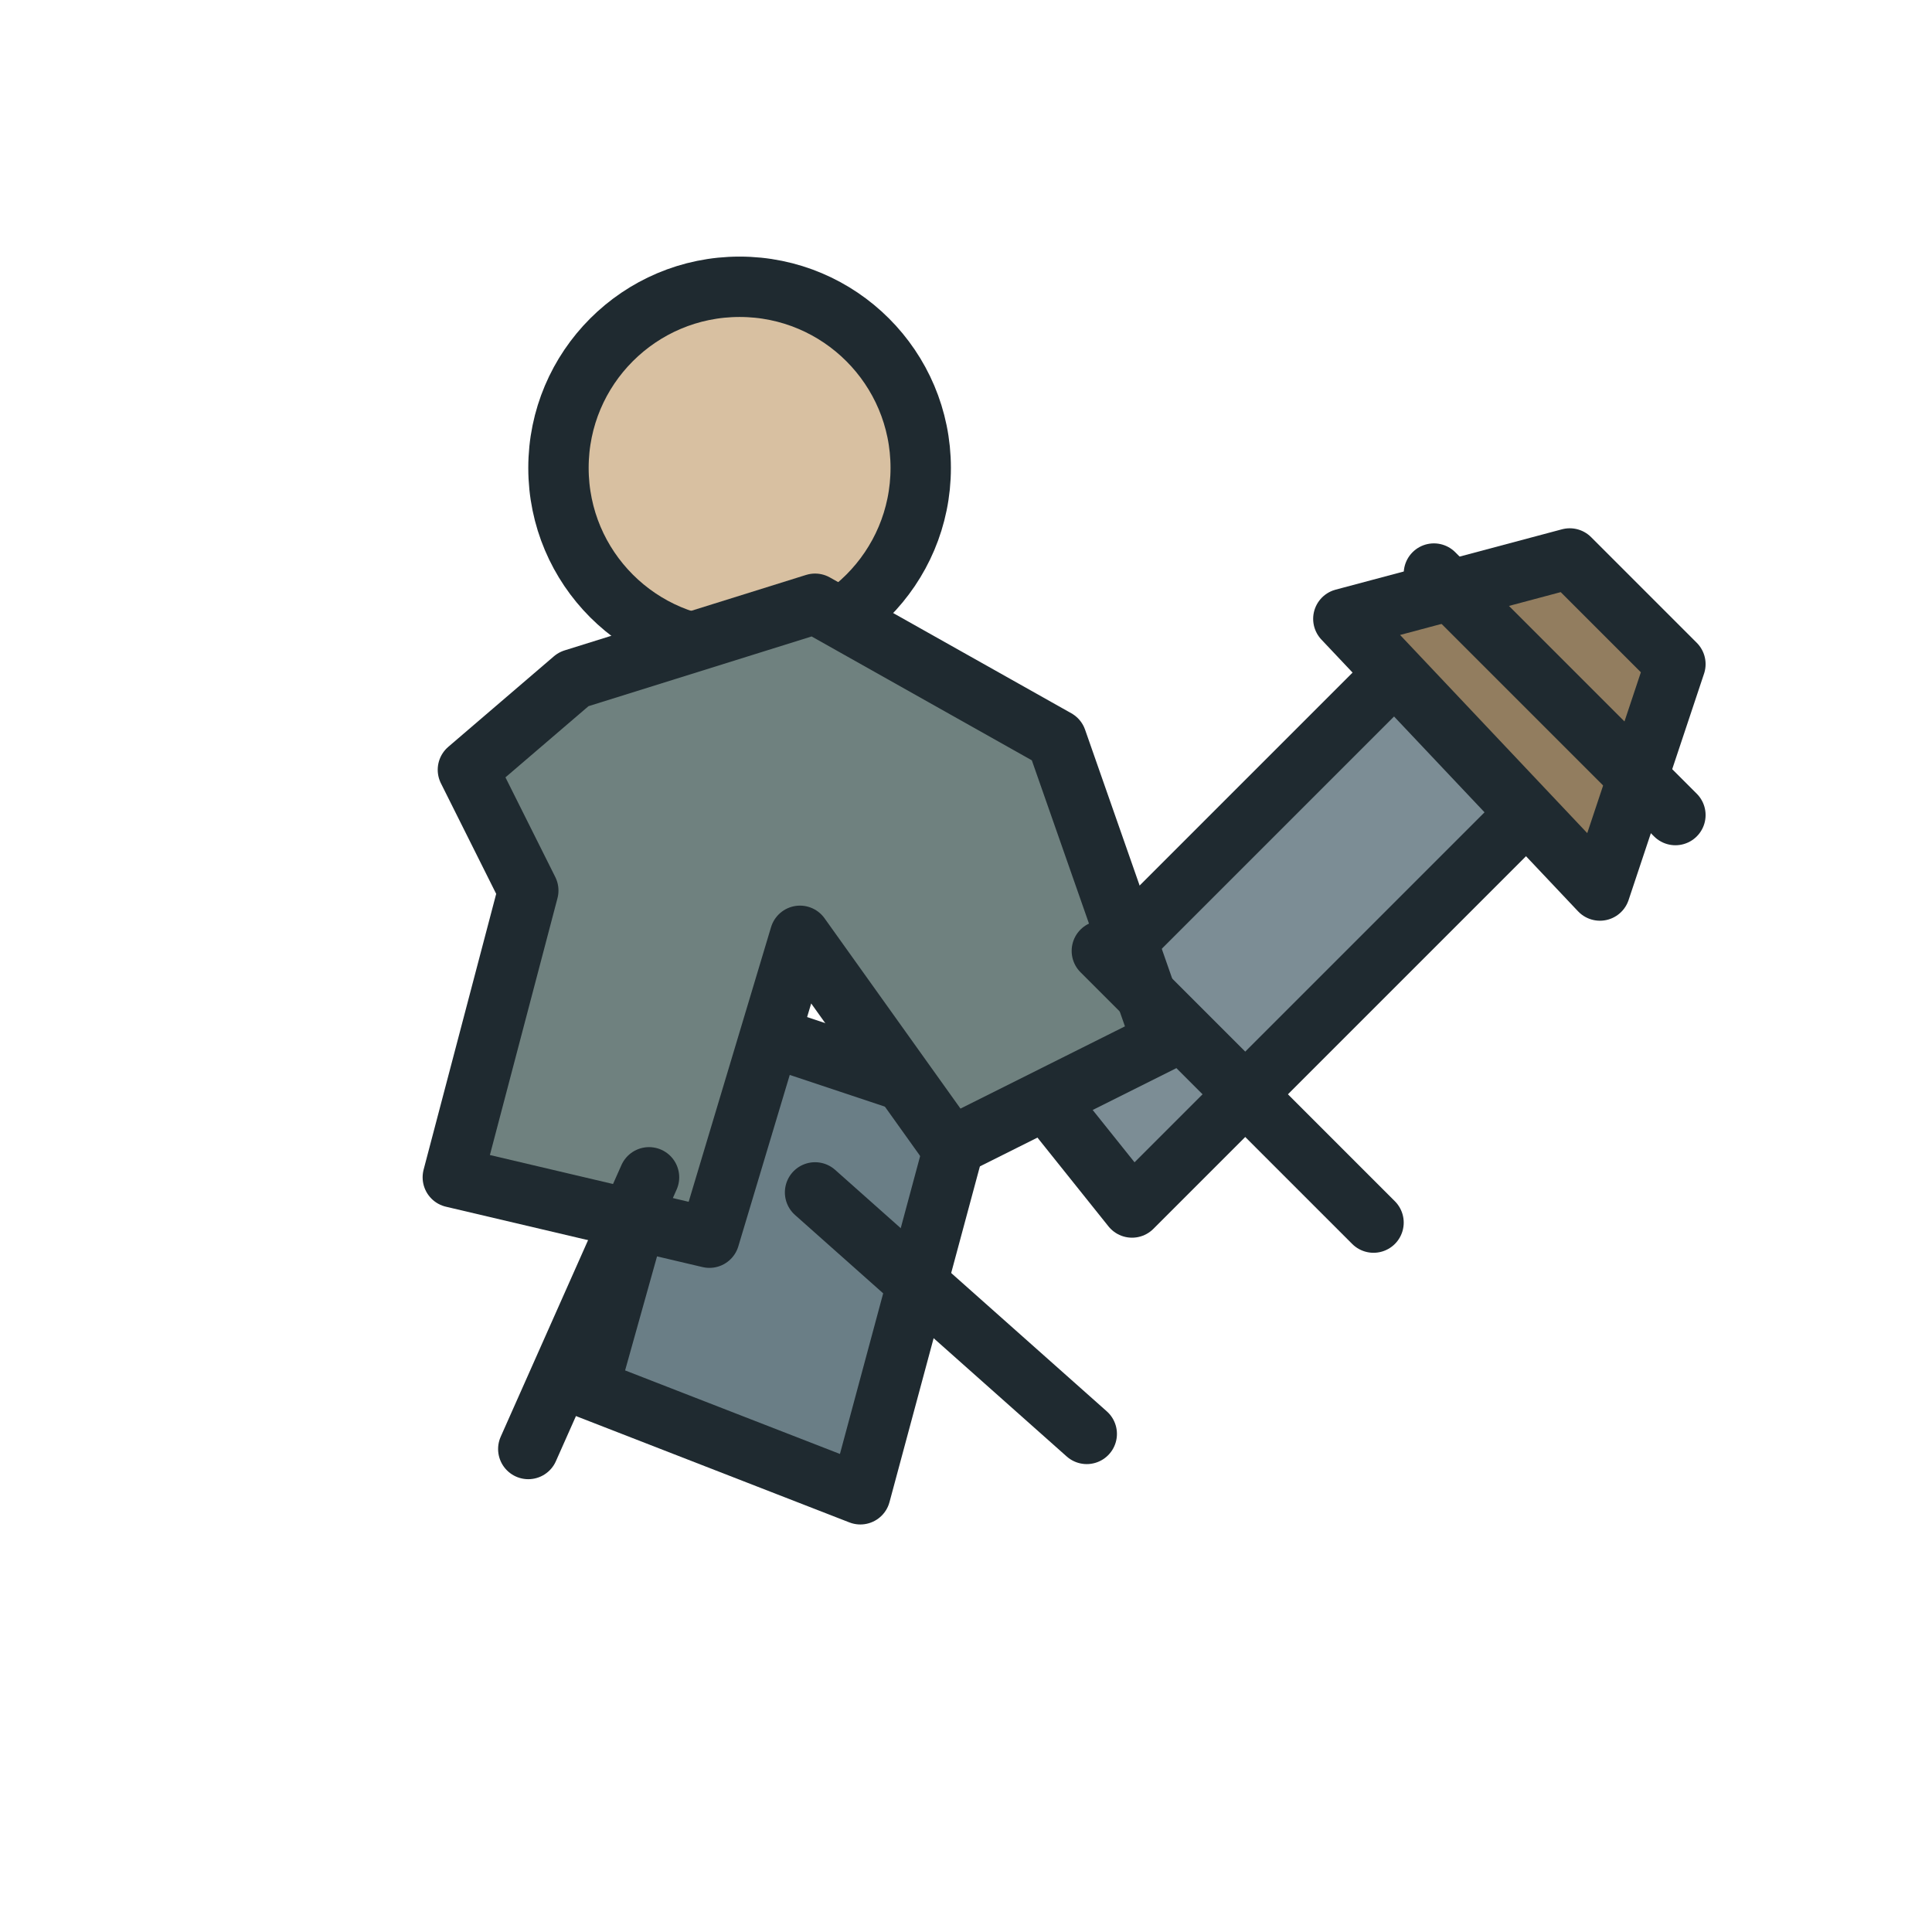
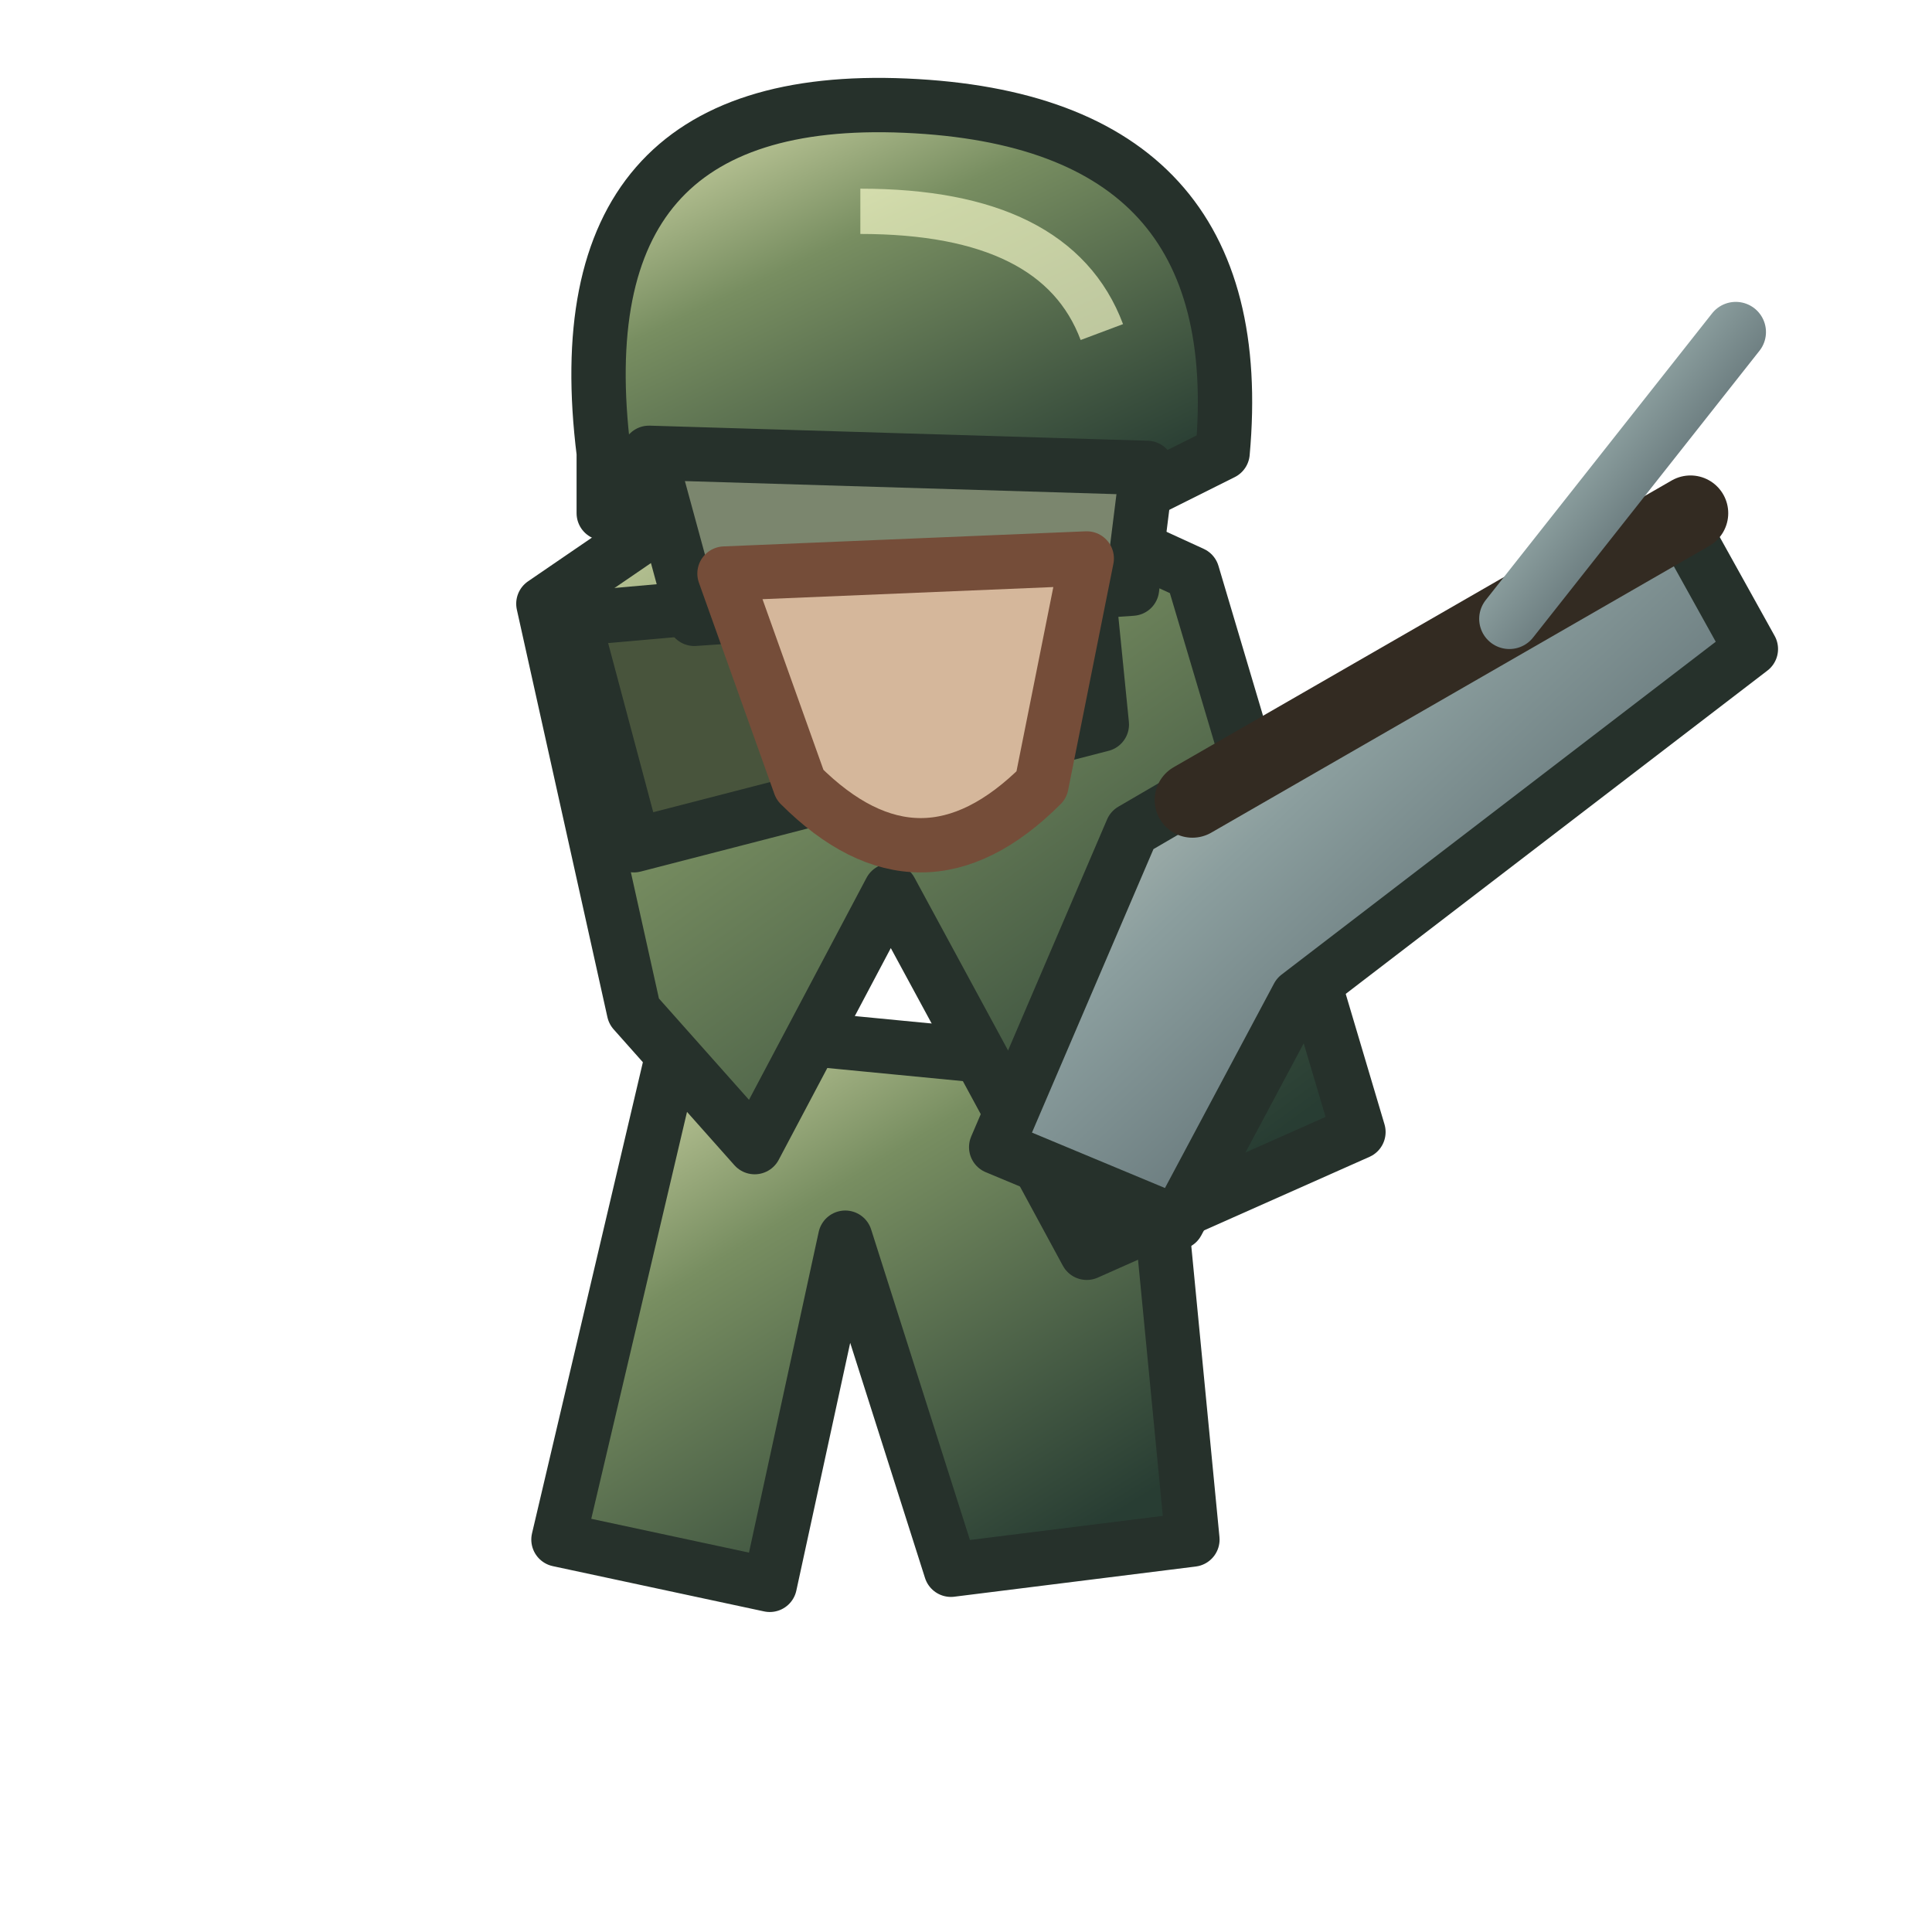
<svg xmlns="http://www.w3.org/2000/svg" viewBox="0 0 128 128">
-   <g fill="#3f4f57" stroke="#1f2a30" stroke-width="4" stroke-linecap="round" stroke-linejoin="round">
-     <path d="M39 92l7-25 18 6-7 26z" fill="#6a7e86" />
-     <path d="M67 70l26-26 9 9-27 27z" fill="#7c8d95" />
-     <path d="M89 41l15-4 7 7-5 15z" fill="#927d5f" />
-     <circle cx="49" cy="31" r="12" fill="#d8c0a1" />
-     <path d="M38 45l16-5 16 9 7 20-14 7-10-14-6 20-17-4 5-19-4-8z" fill="#6f817f" />
-     <path d="M54 79l18 16M43 78l-8 18M73 63l18 18" fill="none" />
-     <path d="M95 38l16 16" fill="none" />
+   <defs>
+     <linearGradient id="iron" x1="0" y1="0" x2="1" y2="1">
+       <stop stop-color="#ebebd9" />
+       <stop offset=".4" stop-color="#8b9e9e" />
+       <stop offset="1" stop-color="#303d45" />
+     </linearGradient>
+     <linearGradient id="olive" x1="0" y1="0" x2=".7" y2="1">
+       <stop stop-color="#e1e5b5" />
+       <stop offset=".4" stop-color="#788e61" />
+       <stop offset="1" stop-color="#283d33" />
+     </linearGradient>
+     <linearGradient id="gold" x1="0" y1="0" x2="1" y2="1">
+       <stop stop-color="#fff2b1" />
+       <stop offset=".55" stop-color="#c49a49" />
+       <stop offset="1" stop-color="#694b22" />
+     </linearGradient>
+     <linearGradient id="red" x1="0" y1="0" x2="1" y2="1">
+       <stop stop-color="#ffbca6" />
+       <stop offset=".6" stop-color="#c04435" />
+       <stop offset="1" stop-color="#5c1d1c" />
+     </linearGradient>
+     <linearGradient id="blue" x1="0" y1="0" x2="1" y2="1">
+       <stop stop-color="#b7e4ff" />
+       <stop offset=".58" stop-color="#4d91bd" />
+       <stop offset="1" stop-color="#254566" />
+     </linearGradient>
+     <filter id="shade" x="-50%" y="-50%" width="200%" height="200%">
+       <feGaussianBlur stdDeviation="2" />
+     </filter>
+   </defs>
+   <g stroke="#26312b" stroke-width="3.6" stroke-linecap="round" stroke-linejoin="round">
+     <path d="M37 102l8-34 31 3 3 31-16 2-7-22-5 23z" fill="url(#olive)" />
+     <path d="M42 67l-6-27 19-13 24 11 11 37-18 8-13-24-9 17z" fill="url(#olive)" />
+     <path d="M38 41l34-3 1 10-31 8z" fill="#48543c" />
+     <path d="M40 30q-3-24 20-23t21 23l-10 5-31-1z" fill="url(#olive)" />
+     <path d="M43 30l33 1-1 8-29 2z" fill="#7b866e" />
+     <path d="M48 38l5 14q8 8 16 0l3-15z" fill="#d5b79b" stroke="#754d39" />
+     <path d="M75 55l36-21 5 9-30 23-8 15-12-5z" fill="url(#iron)" />
+     <path d="M79 53l33-19" fill="none" stroke="#332b22" stroke-width="5" />
+     <path d="M100 41l15-19" fill="none" stroke="url(#iron)" stroke-width="4" />
  </g>
+   <path d="M57 14q13 0 16 8" fill="none" stroke="#fcffce" opacity=".65" stroke-width="3" />
</svg>
